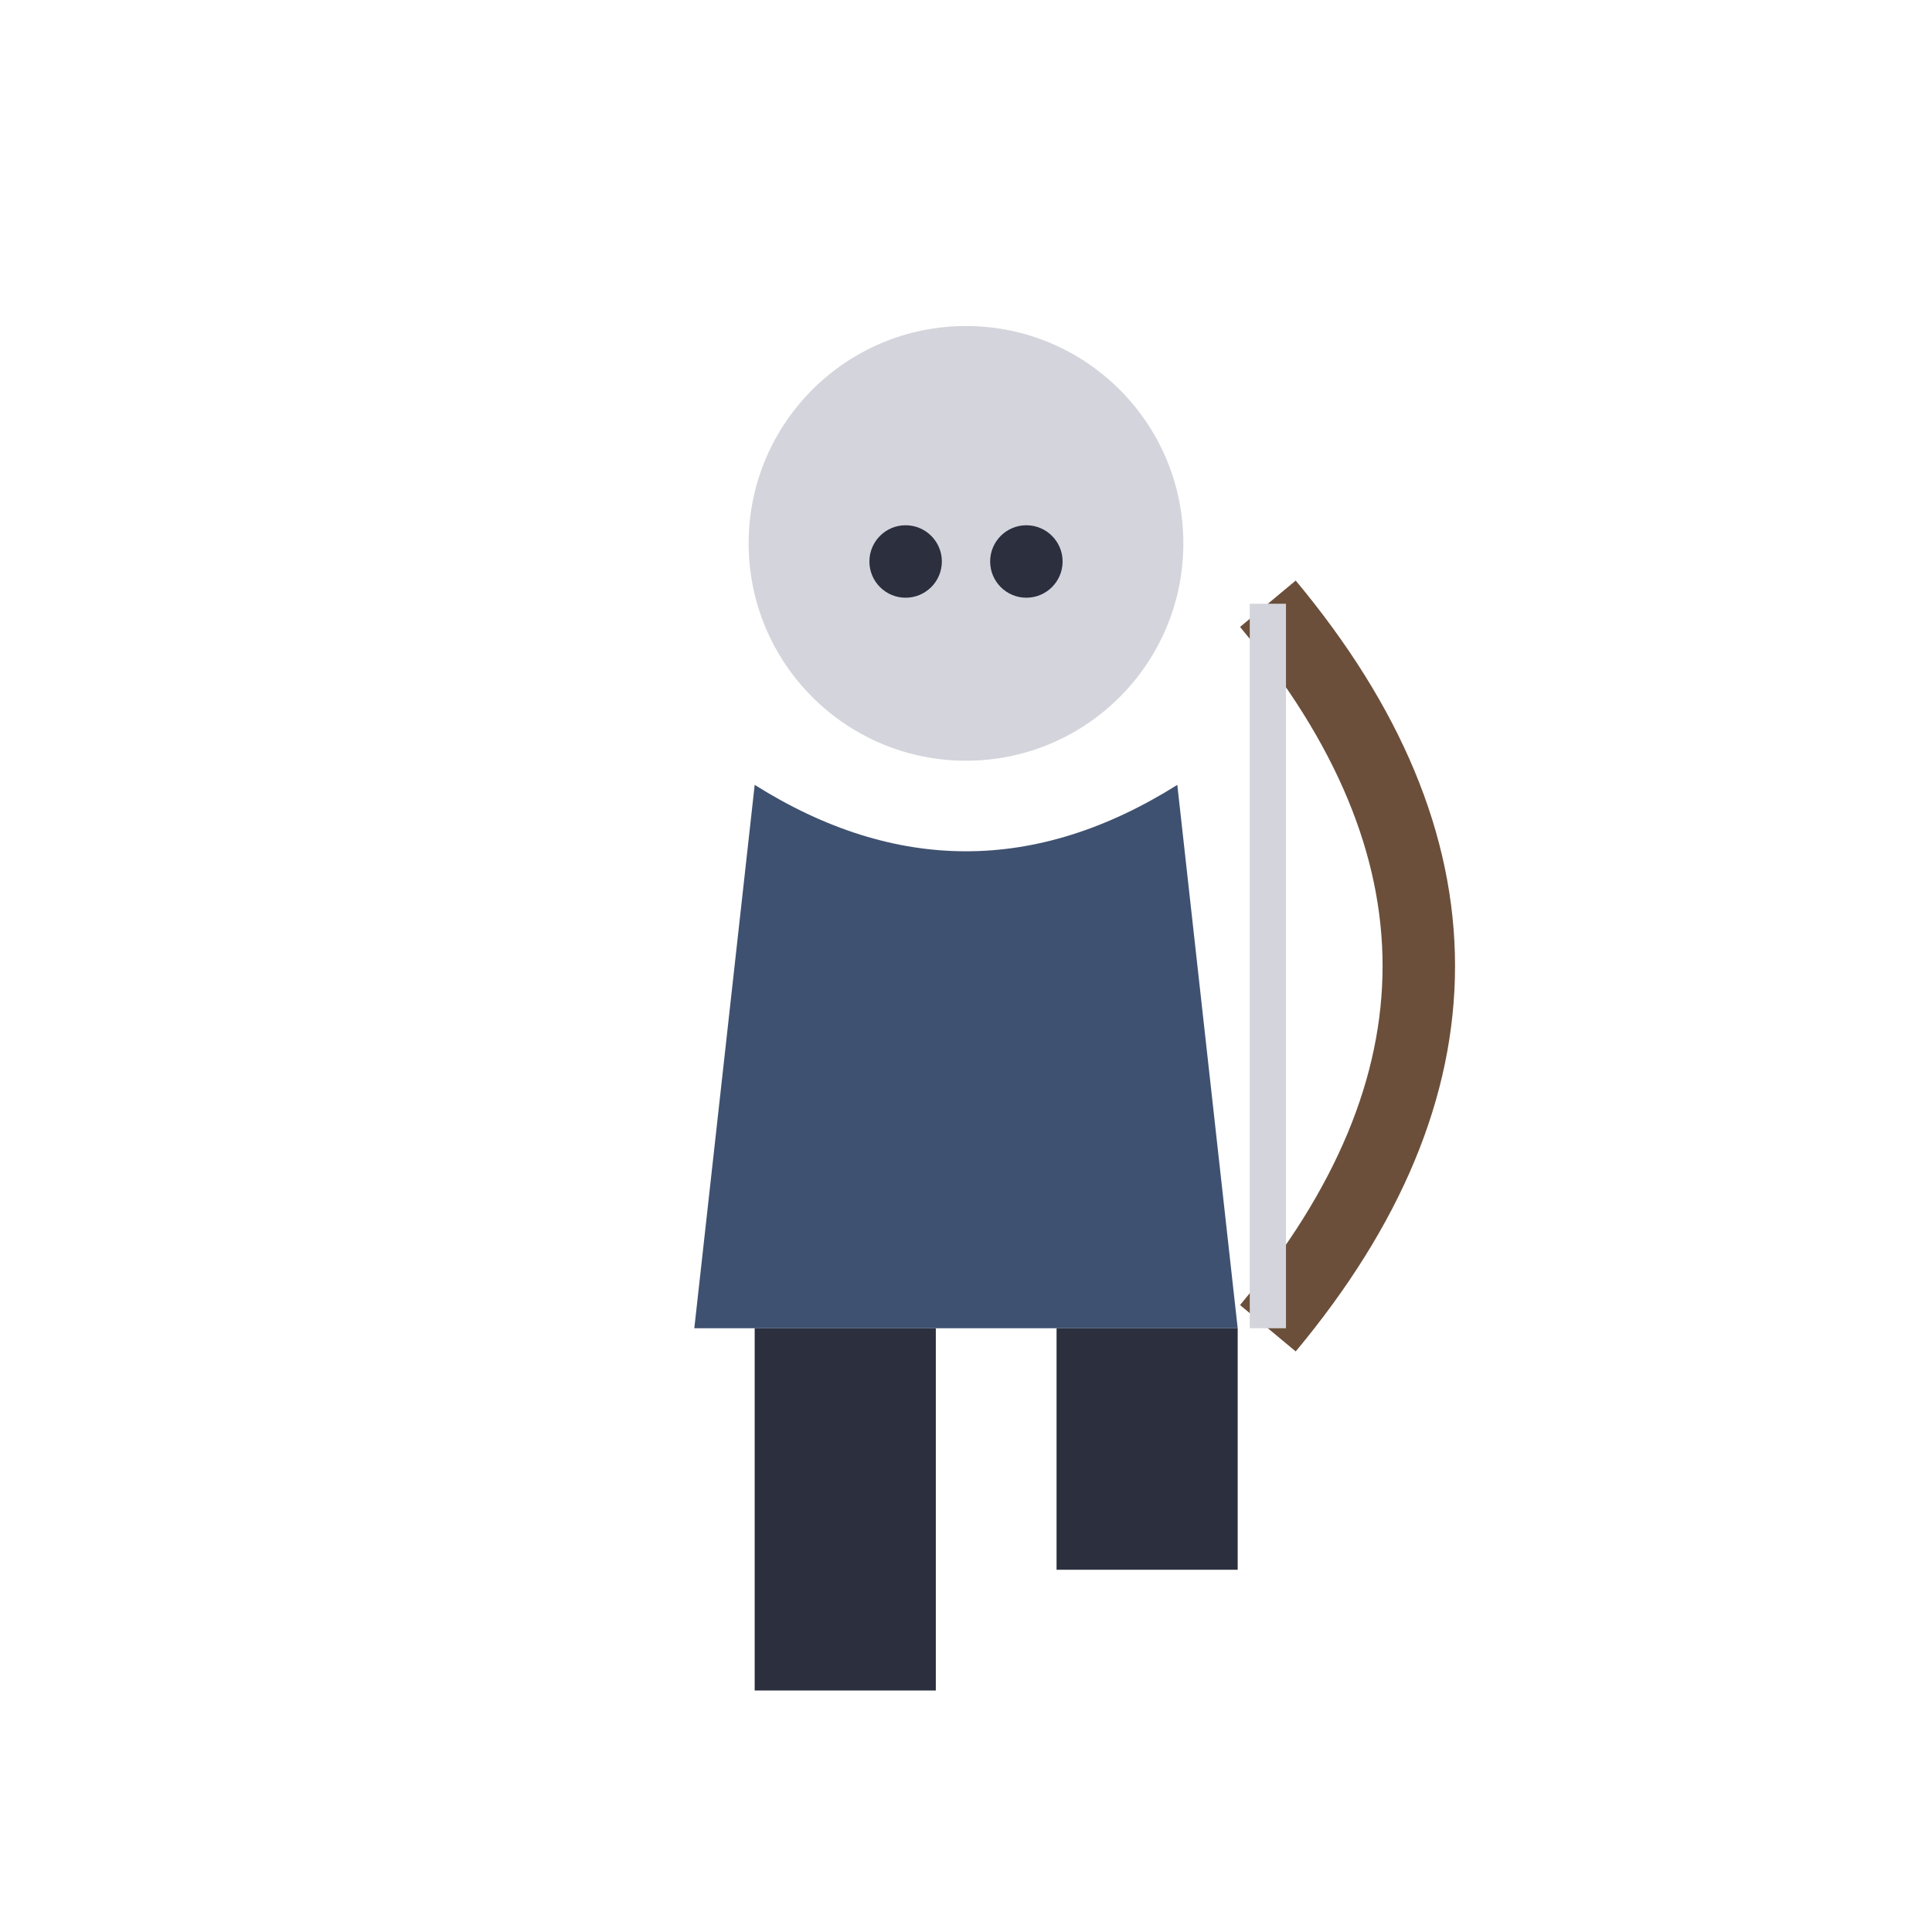
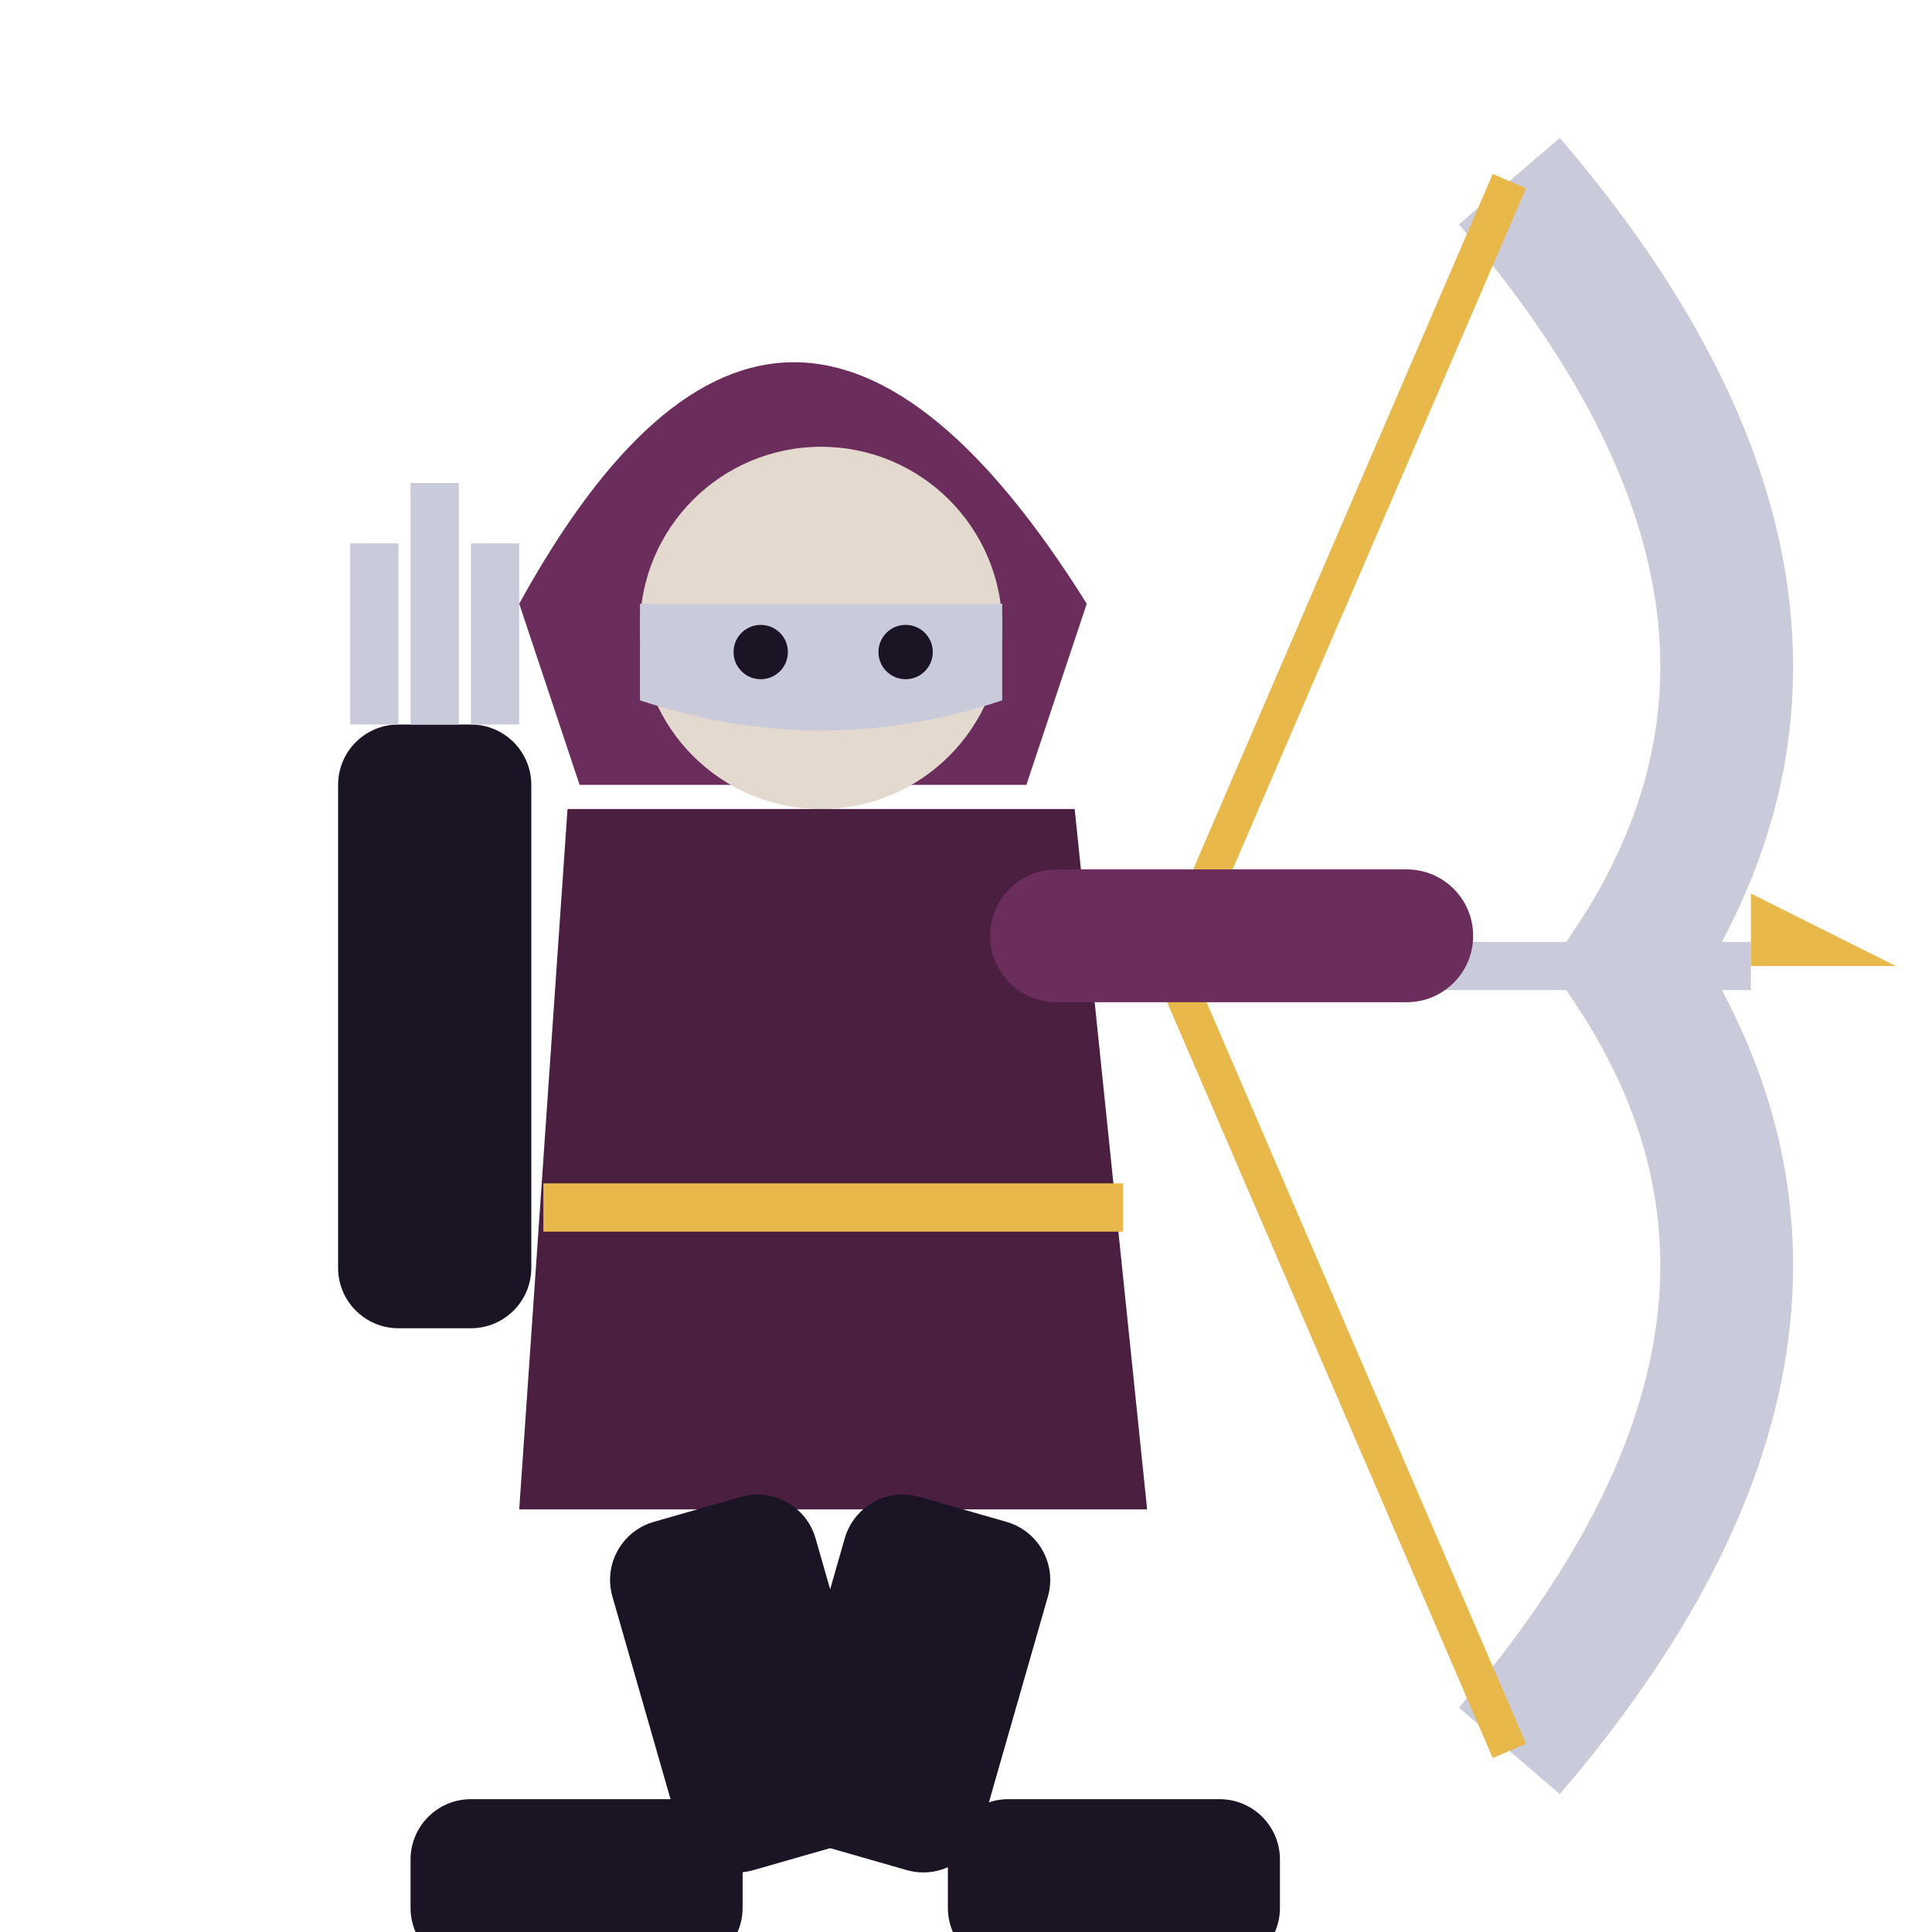
<svg xmlns="http://www.w3.org/2000/svg" viewBox="0 0 32 32">
-   <circle cx="16" cy="9" r="3.6" fill="#D4D4DC" />
-   <circle cx="15" cy="9.3" r="0.6" fill="#2B2F3E" />
-   <circle cx="17" cy="9.3" r="0.6" fill="#2B2F3E" />
-   <path d="M12.5,13 L11.5,22 L20.5,22 L19.5,13 Q16,15.2 12.5,13 Z" fill="#3F5170" />
-   <path d="M21,10 Q26,16 21,22" stroke="#6B4F3A" stroke-width="1.2" fill="none" />
-   <line x1="21" y1="10" x2="21" y2="22" stroke="#D4D4DC" stroke-width="0.6" />
-   <rect x="12.5" y="22" width="3" height="6" fill="#2B2F3E" />
-   <rect x="17.5" y="22" width="3" height="4" fill="#2B2F3E" />
+   <path d="M25,3 Q31,10 27,16 Q31,22 25,29" stroke="#C9CBDA" stroke-width="2.2" fill="none" />
+   <path d="M25,3 L19.4,16 L25,29" stroke="#E8B94A" stroke-width="0.6" fill="none" />
+   <rect x="19.4" y="15.6" width="9.6" height="0.8" fill="#C9CBDA" />
+   <path d="M29,16 L31.4,16 L29,14.8 Z" fill="#E8B94A" />
+   <path d="M8.6,10 Q13,2 18,10 L17,13 H9.6 Z" fill="#6B2D5C" />
+   <circle cx="13.6" cy="10.4" r="3" fill="#E3D9CF" />
+   <path d="M10.6,10 H16.6 V11.6 Q13.6,12.6 10.6,11.6 Z" fill="#C9CBDA" />
+   <circle cx="12.6" cy="10.8" r="0.45" fill="#1B1424" />
+   <circle cx="15" cy="10.8" r="0.45" fill="#1B1424" />
+   <path d="M9.4,13.4 L17.8,13.4 L19,25 L8.6,25 Z" fill="#4A1F40" />
+   <path d="M9,20 H18.6" stroke="#E8B94A" stroke-width="0.8" />
+   <rect x="16.4" y="14.4" width="8" height="2.2" rx="1.1" fill="#6B2D5C" />
+   <rect x="5.6" y="12" width="3.2" height="10" rx="1" fill="#1B1424" />
+   <path d="M6.2,12 V9 M7.2,12 V8 M8.2,12 V9" stroke="#C9CBDA" stroke-width="0.8" />
+   <rect x="9.8" y="25" width="3.5" height="6" rx="1" fill="#1B1424" transform="rotate(-16 11.55 25)" />
+   <rect x="14.2" y="25" width="3.5" height="6" rx="1" fill="#1B1424" transform="rotate(16 15.95 25)" />
+   <rect x="6.8" y="29.8" width="5.5" height="2.8" rx="1" fill="#1B1424" />
+   <rect x="15.7" y="29.8" width="5.5" height="2.8" rx="1" fill="#1B1424" />
</svg>
